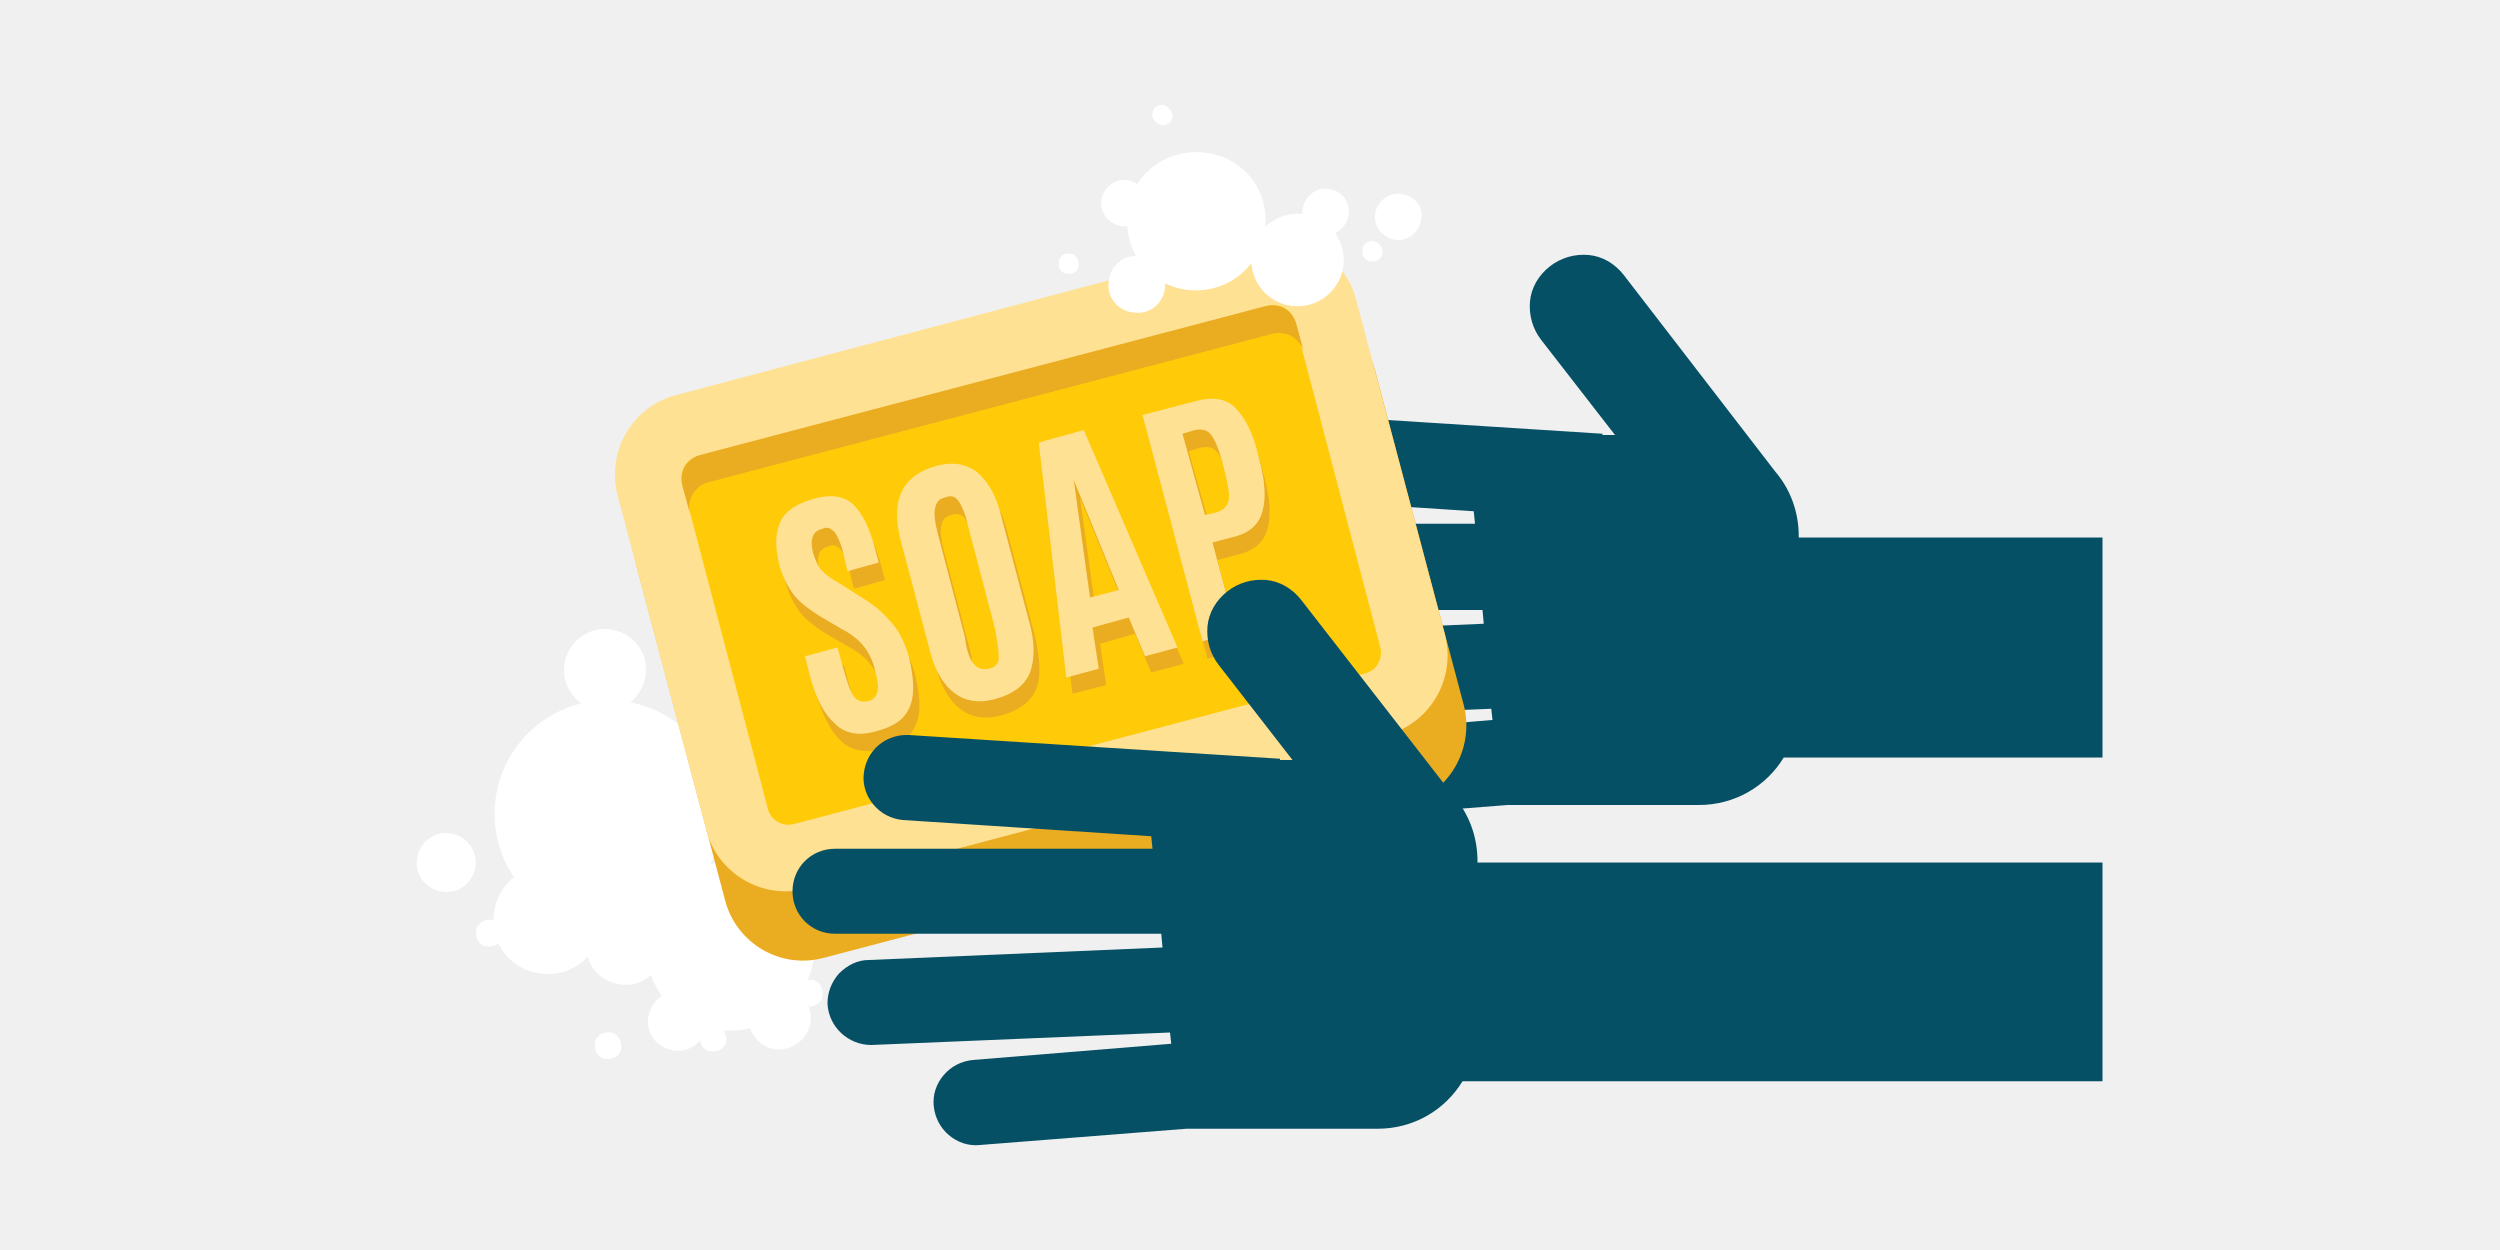
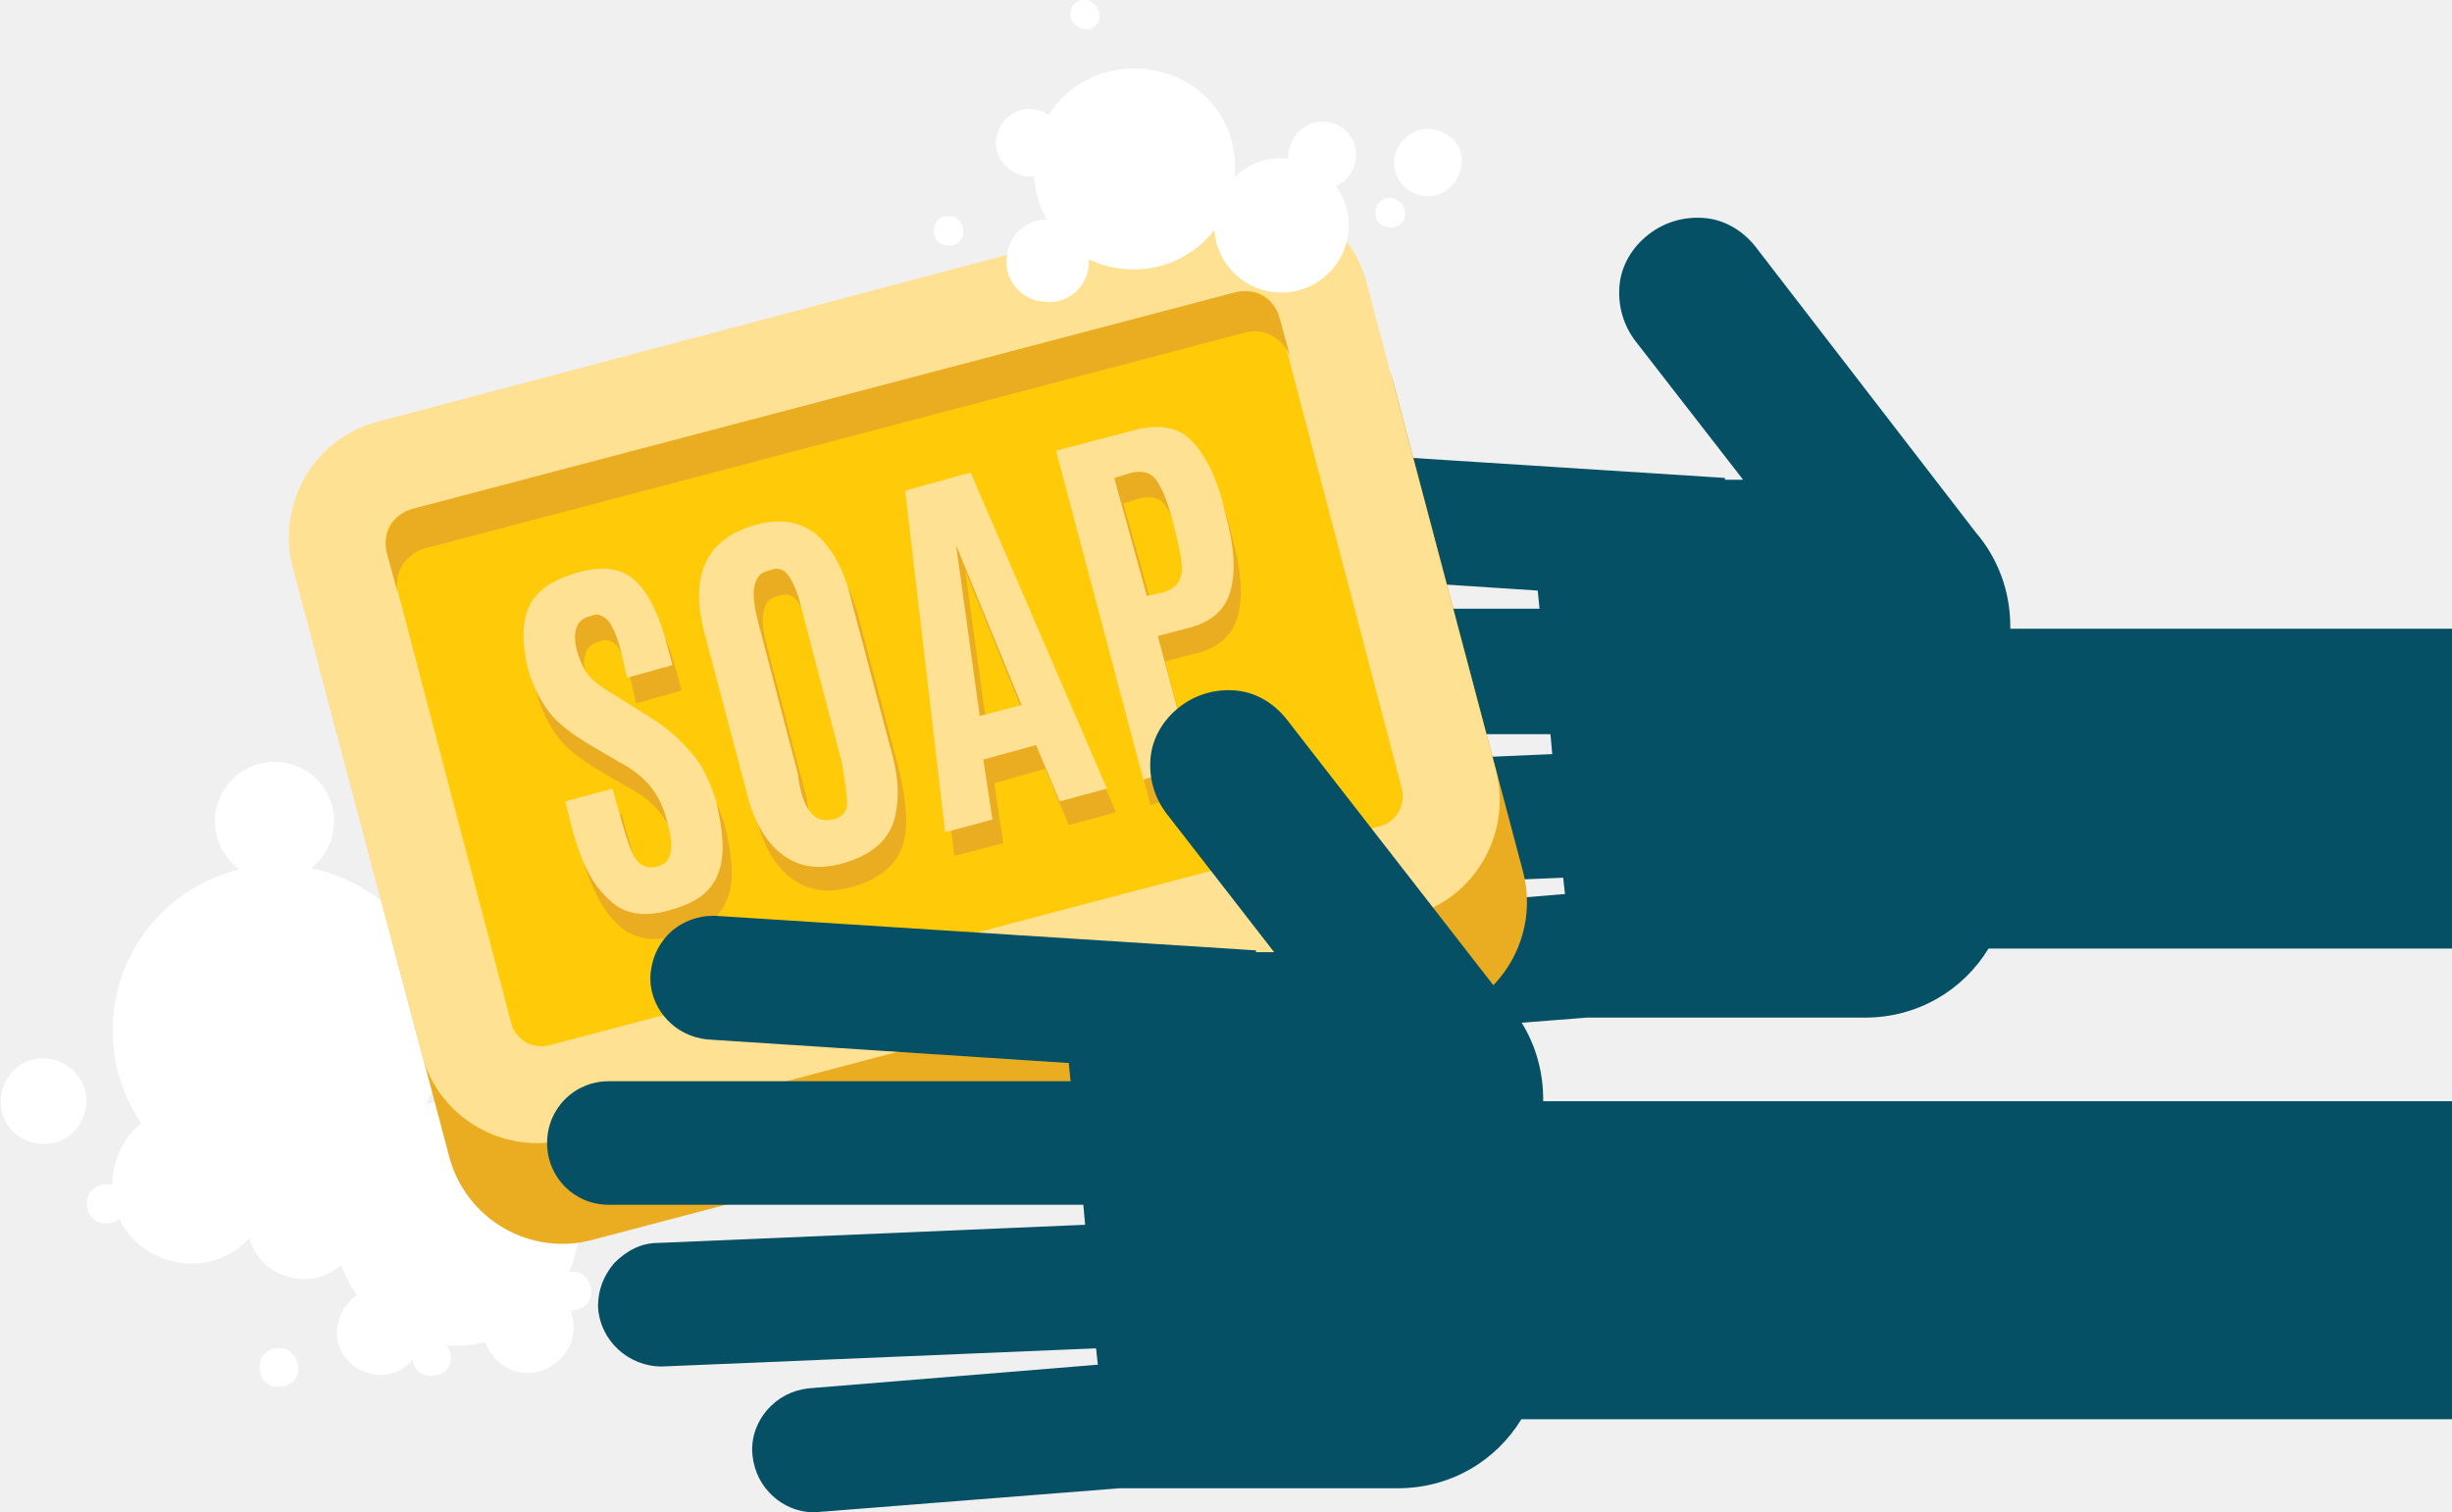
- <svg xmlns="http://www.w3.org/2000/svg" version="1.1" id="Layer_1" x="0px" y="0px" viewBox="0 0 200 100" style="enable-background:new 0 0 200 100;" xml:space="preserve">
+ <svg xmlns="http://www.w3.org/2000/svg" version="1.1" id="Layer_1" x="0px" y="0px" viewBox="0 0 134.9 83.2" style="enable-background:new 0 0 134.9 83.2;" xml:space="preserve">
  <style type="text/css">
	.st0{fill:#055065;}
	.st1{fill:#FFFFFF;}
	.st2{fill:#EAAC21;}
	.st3{fill:#FFE193;}
	.st4{fill:#FFCA07;}
</style>
  <g>
-     <path class="st0" d="M92.5,48.8h26.1l0.1,1.1l-23.5,1c-0.9,0-1.7,0.4-2.4,1.1c-0.6,0.7-0.9,1.5-0.9,2.4c0.1,1.9,1.7,3.3,3.5,3.3   l23.9-1l0.1,0.9l-15.9,1.3c-0.9,0.1-1.7,0.5-2.3,1.2c-0.6,0.7-0.9,1.6-0.8,2.5c0.1,0.9,0.5,1.7,1.2,2.3c0.7,0.6,1.6,0.9,2.5,0.8   l16.5-1.3h15.3c2.9,0,5.4-1.5,6.8-3.8l25.5,0V43l-24.3,0v-0.1c0-2-0.7-3.8-1.9-5.2L129.9,22c-0.7-0.9-1.7-1.5-2.8-1.6   c-1.1-0.1-2.2,0.2-3.1,0.9c-0.9,0.7-1.5,1.7-1.6,2.8c-0.1,1.1,0.2,2.2,0.9,3.1l5.9,7.6h-1l0-0.1l-29.7-1.9c-0.1,0-0.2,0-0.2,0   c-0.8,0-1.6,0.3-2.2,0.8c-0.7,0.6-1.1,1.4-1.2,2.3c-0.1,0.9,0.2,1.8,0.8,2.5c0.6,0.7,1.4,1.1,2.3,1.2l19.9,1.3l0.1,1H92.5   c-1.9,0-3.4,1.5-3.4,3.4C89.1,47.2,90.6,48.8,92.5,48.8z" />
+     <path class="st0" d="M59.2,40.4h26.1l0.1,1.1l-23.5,1c-0.9,0-1.7,0.4-2.4,1.1c-0.6,0.7-0.9,1.5-0.9,2.4c0.1,1.9,1.7,3.3,3.5,3.3   l23.9-1l0.1,0.9l-15.9,1.3c-0.9,0.1-1.7,0.5-2.3,1.2c-0.6,0.7-0.9,1.6-0.8,2.5s0.5,1.7,1.2,2.3c0.7,0.6,1.6,0.9,2.5,0.8L87.3,56   h15.3c2.9,0,5.4-1.5,6.8-3.8h25.5V34.6h-24.3v-0.1c0-2-0.7-3.8-1.9-5.2L96.6,13.6c-0.7-0.9-1.7-1.5-2.8-1.6   c-1.1-0.1-2.2,0.2-3.1,0.9c-0.9,0.7-1.5,1.7-1.6,2.8c-0.1,1.1,0.2,2.2,0.9,3.1l5.9,7.6h-1v-0.1l-29.7-1.9c-0.1,0-0.2,0-0.2,0   c-0.8,0-1.6,0.3-2.2,0.8c-0.7,0.6-1.1,1.4-1.2,2.3c-0.1,0.9,0.2,1.8,0.8,2.5c0.6,0.7,1.4,1.1,2.3,1.2l19.9,1.3l0.1,1H59.2   c-1.9,0-3.4,1.5-3.4,3.4S57.3,40.4,59.2,40.4z" />
    <g>
      <g>
-         <ellipse transform="matrix(0.2532 -0.9674 0.9674 0.2532 -26.6377 95.7374)" class="st1" cx="48.7" cy="65.1" rx="9.1" ry="9.1" />
-         <path class="st1" d="M51.6,54.3c-0.4,1.8-2.2,2.9-3.9,2.5c-1.8-0.4-2.9-2.2-2.5-3.9c0.4-1.8,2.2-2.9,3.9-2.5     C50.9,50.8,52,52.5,51.6,54.3z" />
-         <path class="st1" d="M38,69.5c-0.3,1.3-1.5,2.1-2.8,1.8c-1.3-0.3-2.1-1.5-1.8-2.8c0.3-1.3,1.5-2.1,2.8-1.8     C37.5,67,38.3,68.3,38,69.5z" />
-         <path class="st1" d="M56.5,82.2c-0.3,1.3-1.5,2.1-2.8,1.8c-1.3-0.3-2.1-1.5-1.8-2.8c0.3-1.3,1.5-2.1,2.8-1.8     C56,79.7,56.8,80.9,56.5,82.2z" />
-         <path class="st1" d="M40.2,74.9c-0.1,0.6-0.7,0.9-1.3,0.8c-0.6-0.1-0.9-0.7-0.8-1.3c0.1-0.6,0.7-0.9,1.3-0.8     C40,73.8,40.3,74.3,40.2,74.9z" />
-         <path class="st1" d="M49.7,83.9c-0.1,0.6-0.7,0.9-1.3,0.8c-0.6-0.1-0.9-0.7-0.8-1.3c0.1-0.6,0.7-0.9,1.3-0.8     C49.4,82.7,49.8,83.3,49.7,83.9z" />
-         <path class="st1" d="M58.1,83.3c-0.1,0.6-0.7,0.9-1.3,0.8c-0.6-0.1-0.9-0.7-0.8-1.3c0.1-0.6,0.7-0.9,1.3-0.8     C57.8,82.2,58.2,82.8,58.1,83.3z" />
-         <path class="st1" d="M53,76.4c-0.4,1.7-2,2.7-3.7,2.3c-1.7-0.4-2.7-2-2.3-3.7c0.4-1.7,2-2.7,3.7-2.3C52.3,73.1,53.4,74.7,53,76.4     z" />
-         <path class="st1" d="M65.8,79.7c-0.1,0.6-0.7,0.9-1.3,0.8c-0.6-0.1-0.9-0.7-0.8-1.3c0.1-0.6,0.7-0.9,1.3-0.8     C65.6,78.5,65.9,79.1,65.8,79.7z" />
-         <path class="st1" d="M65,77.2c-0.8,3.6-4.5,5.9-8.1,5.1c-3.6-0.8-5.9-4.5-5.1-8.1c0.8-3.6,4.5-5.9,8.1-5.1     C63.6,69.9,65.9,73.6,65,77.2z" />
-         <path class="st1" d="M64.8,82c-0.3,1.3-1.7,2.2-3,1.9c-1.3-0.3-2.2-1.7-1.9-3c0.3-1.3,1.7-2.2,3-1.9C64.3,79.3,65.1,80.7,64.8,82     z" />
-         <path class="st1" d="M48,74.6c-0.5,2.3-2.8,3.8-5.2,3.2c-2.3-0.5-3.8-2.8-3.2-5.2c0.5-2.3,2.8-3.8,5.2-3.2     C47.1,70,48.6,72.3,48,74.6z" />
+         <ellipse class="st1" cx="15.3" cy="56.7" rx="9.1" ry="9.1" />
+         <path class="st1" d="M18.3,45.9c-0.4,1.8-2.2,2.9-3.9,2.5c-1.8-0.4-2.9-2.2-2.5-3.9c0.4-1.8,2.2-2.9,3.9-2.5     C17.6,42.4,18.7,44.1,18.3,45.9z" />
+         <path class="st1" d="M4.7,61.1c-0.3,1.3-1.5,2.1-2.8,1.8c-1.3-0.3-2.1-1.5-1.8-2.8s1.5-2.1,2.8-1.8C4.2,58.6,5,59.9,4.7,61.1z" />
+         <path class="st1" d="M23.2,73.8c-0.3,1.3-1.5,2.1-2.8,1.8c-1.3-0.3-2.1-1.5-1.8-2.8s1.5-2.1,2.8-1.8     C22.7,71.3,23.5,72.5,23.2,73.8z" />
+         <path class="st1" d="M6.9,66.5c-0.1,0.6-0.7,0.9-1.3,0.8S4.7,66.6,4.8,66c0.1-0.6,0.7-0.9,1.3-0.8C6.7,65.4,7,65.9,6.9,66.5z" />
+         <path class="st1" d="M16.4,75.5c-0.1,0.6-0.7,0.9-1.3,0.8s-0.9-0.7-0.8-1.3c0.1-0.6,0.7-0.9,1.3-0.8     C16.1,74.3,16.5,74.9,16.4,75.5z" />
+         <path class="st1" d="M24.8,74.9c-0.1,0.6-0.7,0.9-1.3,0.8s-0.9-0.7-0.8-1.3c0.1-0.6,0.7-0.9,1.3-0.8     C24.5,73.8,24.9,74.4,24.8,74.9z" />
+         <path class="st1" d="M19.7,68c-0.4,1.7-2,2.7-3.7,2.3c-1.7-0.4-2.7-2-2.3-3.7s2-2.7,3.7-2.3C19,64.7,20.1,66.3,19.7,68z" />
+         <path class="st1" d="M32.5,71.3c-0.1,0.6-0.7,0.9-1.3,0.8c-0.6-0.1-0.9-0.7-0.8-1.3c0.1-0.6,0.7-0.9,1.3-0.8     C32.3,70.1,32.6,70.7,32.5,71.3z" />
+         <path class="st1" d="M31.7,68.8c-0.8,3.6-4.5,5.9-8.1,5.1s-5.9-4.5-5.1-8.1c0.8-3.6,4.5-5.9,8.1-5.1     C30.3,61.5,32.6,65.2,31.7,68.8z" />
+         <path class="st1" d="M31.5,73.6c-0.3,1.3-1.7,2.2-3,1.9c-1.3-0.3-2.2-1.7-1.9-3s1.7-2.2,3-1.9C31,70.9,31.8,72.3,31.5,73.6z" />
+         <path class="st1" d="M14.7,66.2c-0.5,2.3-2.8,3.8-5.2,3.2c-2.3-0.5-3.8-2.8-3.2-5.2c0.5-2.3,2.8-3.8,5.2-3.2     C13.8,61.6,15.3,63.9,14.7,66.2z" />
      </g>
      <g>
-         <path class="st2" d="M58,72l-7.1-26.8c-0.9-3.5,1.2-7.1,4.7-8L102,24.9c3.5-0.9,7.1,1.2,8,4.7l7.1,26.8c0.9,3.5-1.2,7.1-4.7,8     L66,76.6C62.5,77.6,58.9,75.5,58,72z" />
-         <path class="st3" d="M56.5,66.4l-7.1-26.8c-0.9-3.5,1.2-7.1,4.7-8l46.4-12.3c3.5-0.9,7.1,1.2,8,4.7l7.1,26.8     c0.9,3.5-1.2,7.1-4.7,8L64.5,71.1C61,72,57.4,69.9,56.5,66.4z" />
-         <path class="st4" d="M55.9,36.5l45.5-12c1-0.3,2,0.3,2.2,1.3l6.8,25.9c0.3,1-0.3,2-1.3,2.2l-45.5,12c-1,0.3-2-0.3-2.2-1.3     l-6.8-25.9C54.3,37.7,54.9,36.7,55.9,36.5z" />
-         <path class="st2" d="M56.6,38.6l45.2-11.9c1.1-0.3,2.2,0.4,2.5,1.4l-0.6-2.2c-0.3-1.1-1.4-1.7-2.5-1.4L56,36.4     c-1.1,0.3-1.7,1.4-1.4,2.5l0.6,2.2C54.9,40,55.6,38.9,56.6,38.6z" />
+         <path class="st2" d="M24.7,63.6l-7.1-26.8c-0.9-3.5,1.2-7.1,4.7-8l46.4-12.3c3.5-0.9,7.1,1.2,8,4.7L83.8,48     c0.9,3.5-1.2,7.1-4.7,8L32.7,68.2C29.2,69.2,25.6,67.1,24.7,63.6z" />
+         <path class="st3" d="M23.2,58l-7.1-26.8c-0.9-3.5,1.2-7.1,4.7-8l46.4-12.3c3.5-0.9,7.1,1.2,8,4.7l7.1,26.8c0.9,3.5-1.2,7.1-4.7,8     L31.2,62.7C27.7,63.6,24.1,61.5,23.2,58z" />
+         <path class="st4" d="M22.6,28.1l45.5-12c1-0.3,2,0.3,2.2,1.3l6.8,25.9c0.3,1-0.3,2-1.3,2.2l-45.5,12c-1,0.3-2-0.3-2.2-1.3     l-6.8-25.9C21,29.3,21.6,28.3,22.6,28.1z" />
+         <path class="st2" d="M23.3,30.2l45.2-11.9c1.1-0.3,2.2,0.4,2.5,1.4l-0.6-2.2c-0.3-1.1-1.4-1.7-2.5-1.4L22.7,28     c-1.1,0.3-1.7,1.4-1.4,2.5l0.6,2.2C21.6,31.6,22.3,30.5,23.3,30.2z" />
        <g>
-           <path class="st2" d="M65.3,55.5l-0.4-1.6l2.6-0.7L68,55c0.3,1,0.5,1.7,0.8,2.1c0.3,0.4,0.7,0.5,1.1,0.4c0.5-0.1,0.7-0.4,0.8-0.8      c0.1-0.4,0-0.9-0.2-1.7c-0.2-0.8-0.5-1.4-0.9-1.9c-0.4-0.5-1-1-1.8-1.4l-1.7-1c-0.8-0.5-1.5-1-2-1.6c-0.5-0.6-0.9-1.4-1.2-2.3      c-0.4-1.5-0.4-2.7,0-3.6c0.4-0.9,1.3-1.5,2.7-1.9c1.4-0.4,2.5-0.2,3.2,0.5c0.7,0.7,1.3,1.9,1.7,3.5l0.3,1.1l-2.5,0.7L68,45.8      c-0.2-0.9-0.5-1.5-0.7-1.8c-0.3-0.3-0.6-0.5-1-0.3c-0.4,0.1-0.7,0.3-0.8,0.7c-0.1,0.3-0.1,0.8,0.1,1.4c0.2,0.6,0.4,1,0.7,1.3      c0.3,0.3,0.7,0.6,1.4,1l1.9,1.2c1,0.6,1.7,1.3,2.3,2c0.6,0.7,1,1.6,1.3,2.6c0.4,1.7,0.5,3,0.1,4c-0.4,1-1.2,1.6-2.7,2      S68,60,67.2,59.2S65.8,57.2,65.3,55.5z" />
-           <path class="st2" d="M82.9,55.1c-0.4,1-1.3,1.7-2.7,2.1c-1.4,0.4-2.5,0.2-3.4-0.5c-0.9-0.7-1.6-1.9-2-3.7l-2.2-8.3      c-0.9-3.3,0-5.3,2.7-6.1c1.4-0.4,2.5-0.2,3.4,0.5c0.8,0.7,1.5,1.8,1.9,3.5l2.2,8.3C83.2,52.7,83.3,54.1,82.9,55.1z M78.4,54.5      c0.3,0.4,0.7,0.5,1.2,0.4c0.5-0.1,0.8-0.4,0.8-0.9c0-0.5-0.1-1.2-0.3-2.3l-2.2-8.4c-0.2-0.9-0.5-1.5-0.7-1.8s-0.6-0.5-1.1-0.3      c-0.5,0.1-0.7,0.4-0.8,0.9c-0.1,0.4,0,1.1,0.2,1.9l2.2,8.4C77.8,53.4,78.1,54.1,78.4,54.5z" />
-           <path class="st2" d="M85.8,55.5l-2.2-18.8l3.6-1l7.5,17.4l-2.6,0.7l-1.3-3.1L88,51.5l0.5,3.3L85.8,55.5z M90,48.6l-3.6-8.8l0,0      l1.3,9.4L90,48.6z" />
-           <path class="st2" d="M96.6,52.7l-4.8-18.1l4.2-1.1c1.4-0.4,2.5-0.2,3.2,0.5c0.7,0.7,1.4,1.9,1.8,3.6l0.1,0.4      c0.5,1.8,0.6,3.2,0.3,4.3c-0.3,1.1-1.1,1.8-2.5,2.1l-1.5,0.4l1.9,7.1L96.6,52.7z M96.9,42.5l0.9-0.2c0.6-0.2,0.9-0.5,1-1      c0.1-0.5-0.1-1.4-0.4-2.6l-0.1-0.3c-0.3-1.1-0.6-1.8-0.9-2.2c-0.3-0.4-0.7-0.5-1.3-0.4l-1,0.3L96.9,42.5z" />
+           <path class="st2" d="M32,47.1l-0.4-1.6l2.6-0.7l0.5,1.8c0.3,1,0.5,1.7,0.8,2.1c0.3,0.4,0.7,0.5,1.1,0.4c0.5-0.1,0.7-0.4,0.8-0.8      c0.1-0.4,0-0.9-0.2-1.7s-0.5-1.4-0.9-1.9s-1-1-1.8-1.4l-1.7-1c-0.8-0.5-1.5-1-2-1.6s-0.9-1.4-1.2-2.3c-0.4-1.5-0.4-2.7,0-3.6      c0.4-0.9,1.3-1.5,2.7-1.9s2.5-0.2,3.2,0.5s1.3,1.9,1.7,3.5l0.3,1.1L35,38.7l-0.3-1.3c-0.2-0.9-0.5-1.5-0.7-1.8      c-0.3-0.3-0.6-0.5-1-0.3c-0.4,0.1-0.7,0.3-0.8,0.7c-0.1,0.3-0.1,0.8,0.1,1.4c0.2,0.6,0.4,1,0.7,1.3c0.3,0.3,0.7,0.6,1.4,1      l1.9,1.2c1,0.6,1.7,1.3,2.3,2c0.6,0.7,1,1.6,1.3,2.6c0.4,1.7,0.5,3,0.1,4s-1.2,1.6-2.7,2s-2.6,0.1-3.4-0.7S32.5,48.8,32,47.1z" />
+           <path class="st2" d="M49.6,46.7c-0.4,1-1.3,1.7-2.7,2.1c-1.4,0.4-2.5,0.2-3.4-0.5s-1.6-1.9-2-3.7l-2.2-8.3      c-0.9-3.3,0-5.3,2.7-6.1c1.4-0.4,2.5-0.2,3.4,0.5c0.8,0.7,1.5,1.8,1.9,3.5l2.2,8.3C49.9,44.3,50,45.7,49.6,46.7z M45.1,46.1      c0.3,0.4,0.7,0.5,1.2,0.4s0.8-0.4,0.8-0.9s-0.1-1.2-0.3-2.3l-2.2-8.4c-0.2-0.9-0.5-1.5-0.7-1.8s-0.6-0.5-1.1-0.3      c-0.5,0.1-0.7,0.4-0.8,0.9c-0.1,0.4,0,1.1,0.2,1.9l2.2,8.4C44.5,45,44.8,45.7,45.1,46.1z" />
+           <path class="st2" d="M52.5,47.1l-2.2-18.8l3.6-1l7.5,17.4l-2.6,0.7l-1.3-3.1l-2.8,0.8l0.5,3.3L52.5,47.1z M56.7,40.2l-3.6-8.8      l0,0l1.3,9.4L56.7,40.2z" />
+           <path class="st2" d="M63.3,44.3l-4.8-18.1l4.2-1.1c1.4-0.4,2.5-0.2,3.2,0.5s1.4,1.9,1.8,3.6l0.1,0.4c0.5,1.8,0.6,3.2,0.3,4.3      C67.8,35,67,35.7,65.6,36l-1.5,0.4l1.9,7.1L63.3,44.3z M63.6,34.1l0.9-0.2c0.6-0.2,0.9-0.5,1-1s-0.1-1.4-0.4-2.6L65,30      c-0.3-1.1-0.6-1.8-0.9-2.2c-0.3-0.4-0.7-0.5-1.3-0.4l-1,0.3L63.6,34.1z" />
        </g>
        <g>
-           <path class="st3" d="M64.8,54.1l-0.4-1.6l2.6-0.7l0.5,1.8c0.3,1,0.5,1.7,0.8,2.1c0.3,0.4,0.7,0.5,1.1,0.4      c0.5-0.1,0.7-0.4,0.8-0.8c0.1-0.4,0-0.9-0.2-1.7c-0.2-0.8-0.5-1.4-0.9-1.9c-0.4-0.5-1-1-1.8-1.4l-1.7-1c-0.8-0.5-1.5-1-2-1.6      c-0.5-0.6-0.9-1.4-1.2-2.3c-0.4-1.5-0.4-2.7,0-3.6c0.4-0.9,1.3-1.5,2.7-1.9s2.5-0.2,3.2,0.5c0.7,0.7,1.3,1.9,1.7,3.5l0.3,1.1      l-2.5,0.7l-0.3-1.3c-0.2-0.9-0.5-1.5-0.7-1.8c-0.3-0.3-0.6-0.5-1-0.3c-0.4,0.1-0.7,0.3-0.8,0.7c-0.1,0.3-0.1,0.8,0.1,1.4      c0.2,0.6,0.4,1,0.7,1.3c0.3,0.3,0.7,0.6,1.4,1l1.9,1.2c1,0.6,1.7,1.3,2.3,2c0.6,0.7,1,1.6,1.3,2.6c0.4,1.7,0.5,3,0.1,4      c-0.4,1-1.2,1.6-2.7,2c-1.4,0.4-2.5,0.2-3.3-0.6C65.9,57.1,65.3,55.9,64.8,54.1z" />
-           <path class="st3" d="M82.4,53.8c-0.4,1-1.3,1.7-2.7,2.1c-1.4,0.4-2.5,0.2-3.4-0.5c-0.9-0.7-1.6-1.9-2-3.7l-2.2-8.3      c-0.9-3.3,0-5.3,2.7-6.1c1.4-0.4,2.5-0.2,3.4,0.5c0.8,0.7,1.5,1.8,1.9,3.5l2.2,8.3C82.8,51.3,82.8,52.7,82.4,53.8z M77.9,53.1      c0.3,0.4,0.7,0.5,1.2,0.4c0.5-0.1,0.8-0.4,0.8-0.9c0-0.5-0.1-1.2-0.3-2.3l-2.2-8.4c-0.2-0.9-0.5-1.5-0.7-1.8      c-0.3-0.4-0.6-0.5-1.1-0.3c-0.5,0.1-0.7,0.4-0.8,0.9c-0.1,0.4,0,1.1,0.2,1.9l2.2,8.4C77.3,52,77.6,52.8,77.9,53.1z" />
-           <path class="st3" d="M85.3,54.2l-2.2-18.8l3.6-1l7.5,17.4l-2.6,0.7l-1.3-3.1l-2.9,0.8l0.5,3.3L85.3,54.2z M89.5,47.2l-3.6-8.8      l0,0l1.3,9.4L89.5,47.2z" />
-           <path class="st3" d="M96.2,51.3l-4.8-18.1l4.2-1.1c1.4-0.4,2.5-0.2,3.2,0.5c0.7,0.7,1.4,1.9,1.8,3.6l0.1,0.4      c0.5,1.8,0.6,3.2,0.3,4.3c-0.3,1.1-1.1,1.8-2.5,2.1L97,43.4l1.9,7.1L96.2,51.3z M96.4,41.2l0.9-0.2c0.6-0.2,0.9-0.5,1-1      c0.1-0.5-0.1-1.4-0.4-2.6L97.8,37c-0.3-1.1-0.6-1.8-0.9-2.2c-0.3-0.4-0.7-0.5-1.3-0.4l-1,0.3L96.4,41.2z" />
+           <path class="st3" d="M31.5,45.7l-0.4-1.6l2.6-0.7l0.5,1.8c0.3,1,0.5,1.7,0.8,2.1c0.3,0.4,0.7,0.5,1.1,0.4      c0.5-0.1,0.7-0.4,0.8-0.8c0.1-0.4,0-0.9-0.2-1.7s-0.5-1.4-0.9-1.9s-1-1-1.8-1.4l-1.7-1c-0.8-0.5-1.5-1-2-1.6s-0.9-1.4-1.2-2.3      c-0.4-1.5-0.4-2.7,0-3.6c0.4-0.9,1.3-1.5,2.7-1.9s2.5-0.2,3.2,0.5s1.3,1.9,1.7,3.5l0.3,1.1l-2.5,0.7L34.2,36      c-0.2-0.9-0.5-1.5-0.7-1.8c-0.3-0.3-0.6-0.5-1-0.3c-0.4,0.1-0.7,0.3-0.8,0.7c-0.1,0.3-0.1,0.8,0.1,1.4c0.2,0.6,0.4,1,0.7,1.3      c0.3,0.3,0.7,0.6,1.4,1l1.9,1.2c1,0.6,1.7,1.3,2.3,2c0.6,0.7,1,1.6,1.3,2.6c0.4,1.7,0.5,3,0.1,4s-1.2,1.6-2.7,2      c-1.4,0.4-2.5,0.2-3.3-0.6C32.6,48.7,32,47.5,31.5,45.7z" />
+           <path class="st3" d="M49.1,45.4c-0.4,1-1.3,1.7-2.7,2.1C45,47.9,43.9,47.7,43,47s-1.6-1.9-2-3.7L38.8,35c-0.9-3.3,0-5.3,2.7-6.1      c1.4-0.4,2.5-0.2,3.4,0.5c0.8,0.7,1.5,1.8,1.9,3.5l2.2,8.3C49.5,42.9,49.5,44.3,49.1,45.4z M44.6,44.7c0.3,0.4,0.7,0.5,1.2,0.4      s0.8-0.4,0.8-0.9s-0.1-1.2-0.3-2.3l-2.2-8.4c-0.2-0.9-0.5-1.5-0.7-1.8c-0.3-0.4-0.6-0.5-1.1-0.3c-0.5,0.1-0.7,0.4-0.8,0.9      c-0.1,0.4,0,1.1,0.2,1.9l2.2,8.4C44,43.6,44.3,44.4,44.6,44.7z" />
+           <path class="st3" d="M52,45.8L49.8,27l3.6-1l7.5,17.4l-2.6,0.7L57,41l-2.9,0.8l0.5,3.3L52,45.8z M56.2,38.8L52.6,30l0,0l1.3,9.4      L56.2,38.8z" />
+           <path class="st3" d="M62.9,42.9l-4.8-18.1l4.2-1.1c1.4-0.4,2.5-0.2,3.2,0.5s1.4,1.9,1.8,3.6l0.1,0.4c0.5,1.8,0.6,3.2,0.3,4.3      c-0.3,1.1-1.1,1.8-2.5,2.1L63.7,35l1.9,7.1L62.9,42.9z M63.1,32.8l0.9-0.2c0.6-0.2,0.9-0.5,1-1s-0.1-1.4-0.4-2.6l-0.1-0.4      c-0.3-1.1-0.6-1.8-0.9-2.2s-0.7-0.5-1.3-0.4l-1,0.3L63.1,32.8z" />
        </g>
      </g>
      <g>
-         <path class="st1" d="M101.2,18.3c-0.3,3-3,5.2-6.1,4.9s-5.2-3-4.9-6.1s3-5.2,6.1-4.9C99.4,12.5,101.6,15.2,101.2,18.3z" />
-         <path class="st1" d="M113.7,17.5c-0.1,1-1,1.8-2,1.7c-1-0.1-1.8-1-1.7-2s1-1.8,2-1.7C113.1,15.6,113.9,16.5,113.7,17.5z" />
-         <path class="st1" d="M91.8,16.4c-0.1,1-1,1.8-2,1.7c-1-0.1-1.8-1-1.7-2c0.1-1,1-1.8,2-1.7S91.9,15.4,91.8,16.4z" />
-         <path class="st1" d="M107.9,17.1c-0.1,1-1,1.8-2,1.7c-1-0.1-1.8-1-1.7-2s1-1.8,2-1.7C107.3,15.2,108,16.1,107.9,17.1z" />
-         <path class="st1" d="M110.6,20.2c0,0.5-0.5,0.8-0.9,0.7c-0.5,0-0.8-0.5-0.7-0.9c0-0.5,0.5-0.8,0.9-0.7S110.6,19.7,110.6,20.2z" />
-         <path class="st1" d="M86.3,21.2c0,0.5-0.5,0.8-0.9,0.7c-0.5,0-0.8-0.5-0.7-0.9c0-0.5,0.5-0.8,0.9-0.7     C86,20.3,86.3,20.7,86.3,21.2z" />
-         <path class="st1" d="M93.8,9.3c0,0.5-0.5,0.8-0.9,0.7s-0.8-0.5-0.7-0.9c0-0.5,0.5-0.8,0.9-0.7C93.5,8.5,93.8,8.9,93.8,9.3z" />
-         <path class="st1" d="M93.2,23c-0.1,1.3-1.3,2.2-2.5,2c-1.3-0.1-2.2-1.3-2-2.5c0.1-1.3,1.3-2.2,2.5-2C92.4,20.6,93.3,21.7,93.2,23     z" />
-         <circle class="st1" cx="103.8" cy="20.8" r="3.7" />
+         <path class="st1" d="M67.9,9.9c-0.3,3-3,5.2-6.1,4.9c-3.1-0.3-5.2-3-4.9-6.1s3-5.2,6.1-4.9C66.1,4.1,68.3,6.8,67.9,9.9z" />
+         <path class="st1" d="M80.4,9.1c-0.1,1-1,1.8-2,1.7c-1-0.1-1.8-1-1.7-2s1-1.8,2-1.7C79.8,7.2,80.6,8.1,80.4,9.1z" />
+         <path class="st1" d="M58.5,8c-0.1,1-1,1.8-2,1.7c-1-0.1-1.8-1-1.7-2c0.1-1,1-1.8,2-1.7S58.6,7,58.5,8z" />
+         <path class="st1" d="M74.6,8.7c-0.1,1-1,1.8-2,1.7c-1-0.1-1.8-1-1.7-2s1-1.8,2-1.7C74,6.8,74.7,7.7,74.6,8.7z" />
+         <path class="st1" d="M77.3,11.8c0,0.5-0.5,0.8-0.9,0.7c-0.5,0-0.8-0.5-0.7-0.9c0-0.5,0.5-0.8,0.9-0.7S77.3,11.3,77.3,11.8z" />
+         <path class="st1" d="M53,12.8c0,0.5-0.5,0.8-0.9,0.7c-0.5,0-0.8-0.5-0.7-0.9c0-0.5,0.5-0.8,0.9-0.7C52.7,11.9,53,12.3,53,12.8z" />
+         <path class="st1" d="M60.5,0.9c0,0.5-0.5,0.8-0.9,0.7s-0.8-0.5-0.7-0.9c0-0.5,0.5-0.8,0.9-0.7C60.2,0.1,60.5,0.5,60.5,0.9z" />
+         <path class="st1" d="M59.9,14.6c-0.1,1.3-1.3,2.2-2.5,2c-1.3-0.1-2.2-1.3-2-2.5c0.1-1.3,1.3-2.2,2.5-2     C59.1,12.2,60,13.3,59.9,14.6z" />
+         <circle class="st1" cx="70.5" cy="12.4" r="3.7" />
      </g>
    </g>
-     <path class="st0" d="M66.8,74.7h26.1l0.1,1.1l-23.5,1c-0.9,0-1.7,0.4-2.4,1.1c-0.6,0.7-0.9,1.5-0.9,2.4c0.1,1.9,1.7,3.3,3.5,3.3   l23.9-1l0.1,0.9l-15.9,1.3c-0.9,0.1-1.7,0.5-2.3,1.2c-0.6,0.7-0.9,1.6-0.8,2.5c0.1,0.9,0.5,1.7,1.2,2.3c0.7,0.6,1.6,0.9,2.5,0.8   l16.5-1.3h15.3c2.9,0,5.4-1.5,6.8-3.8l51.2,0V69l-50,0v-0.1c0-2-0.7-3.8-1.9-5.2L104.1,48c-0.7-0.9-1.7-1.5-2.8-1.6   c-1.1-0.1-2.2,0.2-3.1,0.9c-0.9,0.7-1.5,1.7-1.6,2.8c-0.1,1.1,0.2,2.2,0.9,3.1l5.9,7.6h-1l0-0.1l-29.7-1.9c-0.1,0-0.2,0-0.2,0   c-0.8,0-1.6,0.3-2.2,0.8c-0.7,0.6-1.1,1.4-1.2,2.3c-0.1,0.9,0.2,1.8,0.8,2.5c0.6,0.7,1.4,1.1,2.3,1.2l19.9,1.3l0.1,1H66.8   c-1.9,0-3.4,1.5-3.4,3.4C63.4,73.2,64.9,74.7,66.8,74.7z" />
+     <path class="st0" d="M33.5,66.3h26.1l0.1,1.1l-23.5,1c-0.9,0-1.7,0.4-2.4,1.1c-0.6,0.7-0.9,1.5-0.9,2.4c0.1,1.9,1.7,3.3,3.5,3.3   l23.9-1l0.1,0.9l-15.9,1.3c-0.9,0.1-1.7,0.5-2.3,1.2c-0.6,0.7-0.9,1.6-0.8,2.5s0.5,1.7,1.2,2.3c0.7,0.6,1.6,0.9,2.5,0.8l16.5-1.3   h15.3c2.9,0,5.4-1.5,6.8-3.8h51.2V60.6h-50v-0.1c0-2-0.7-3.8-1.9-5.2L70.8,39.6c-0.7-0.9-1.7-1.5-2.8-1.6c-1.1-0.1-2.2,0.2-3.1,0.9   c-0.9,0.7-1.5,1.7-1.6,2.8s0.2,2.2,0.9,3.1l5.9,7.6h-1v-0.1l-29.7-1.9c-0.1,0-0.2,0-0.2,0c-0.8,0-1.6,0.3-2.2,0.8   c-0.7,0.6-1.1,1.4-1.2,2.3c-0.1,0.9,0.2,1.8,0.8,2.5c0.6,0.7,1.4,1.1,2.3,1.2l19.9,1.3l0.1,1H33.5c-1.9,0-3.4,1.5-3.4,3.4   C30.1,64.8,31.6,66.3,33.5,66.3z" />
  </g>
</svg>
